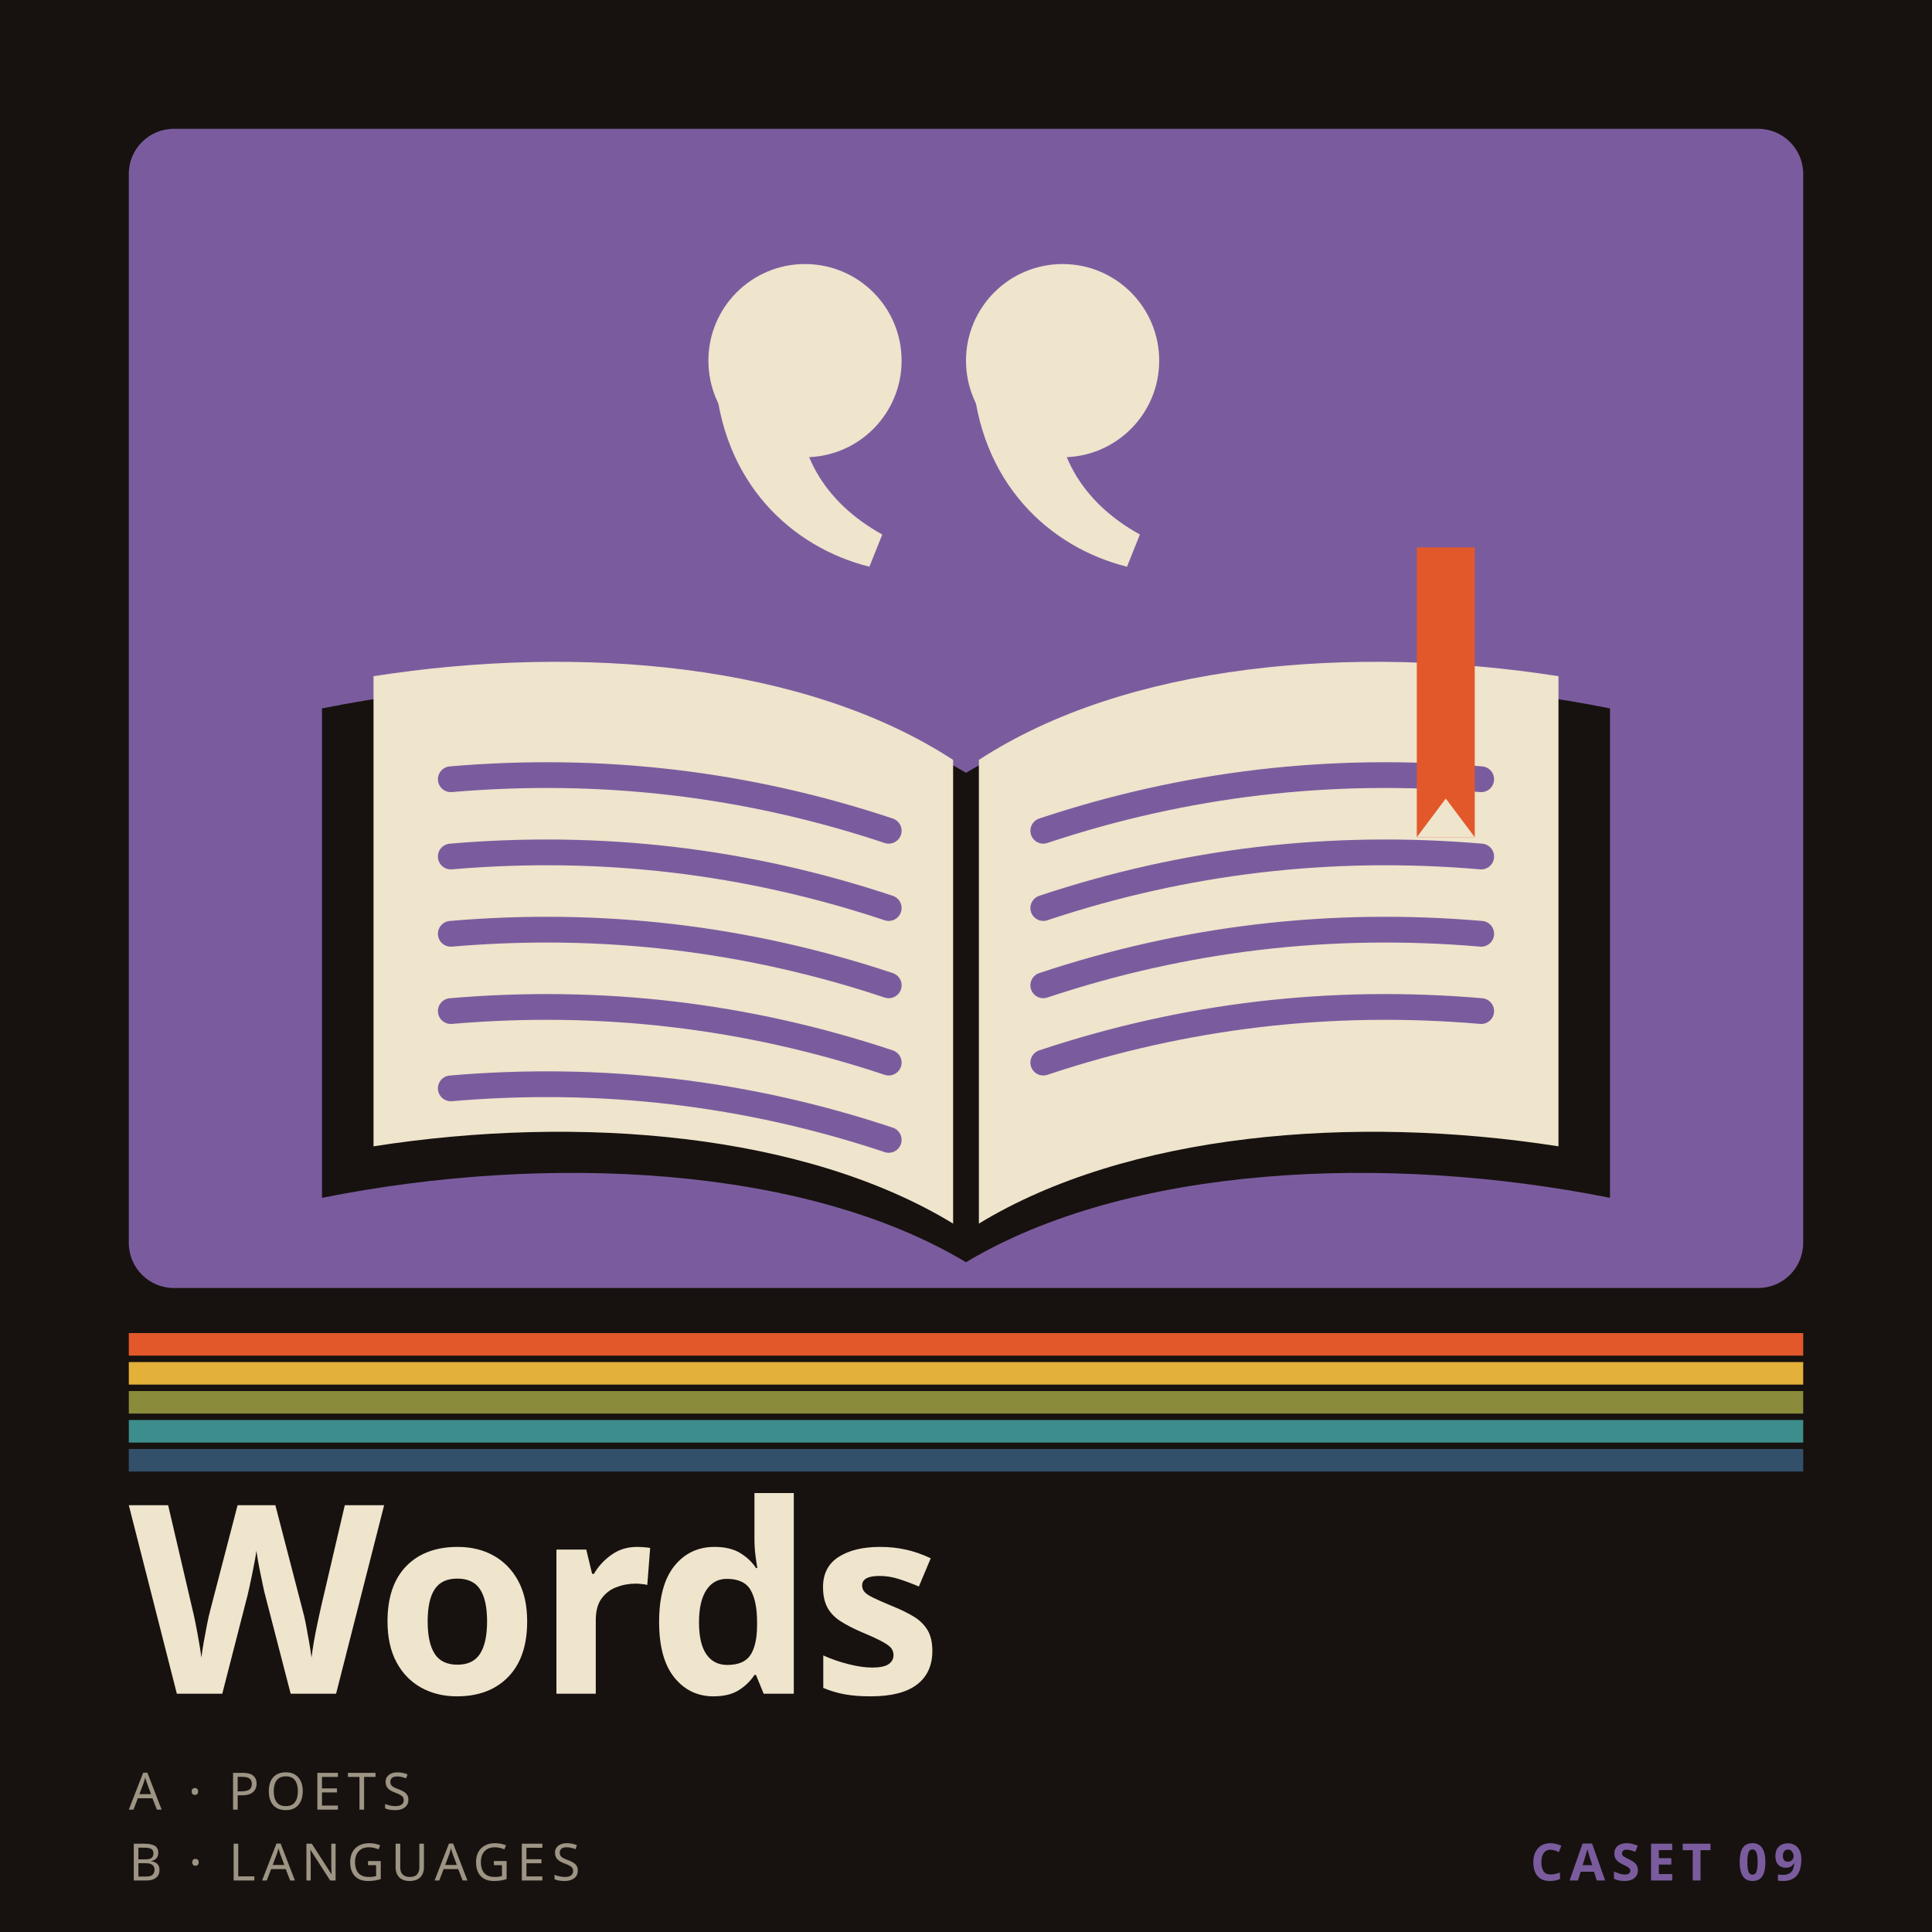
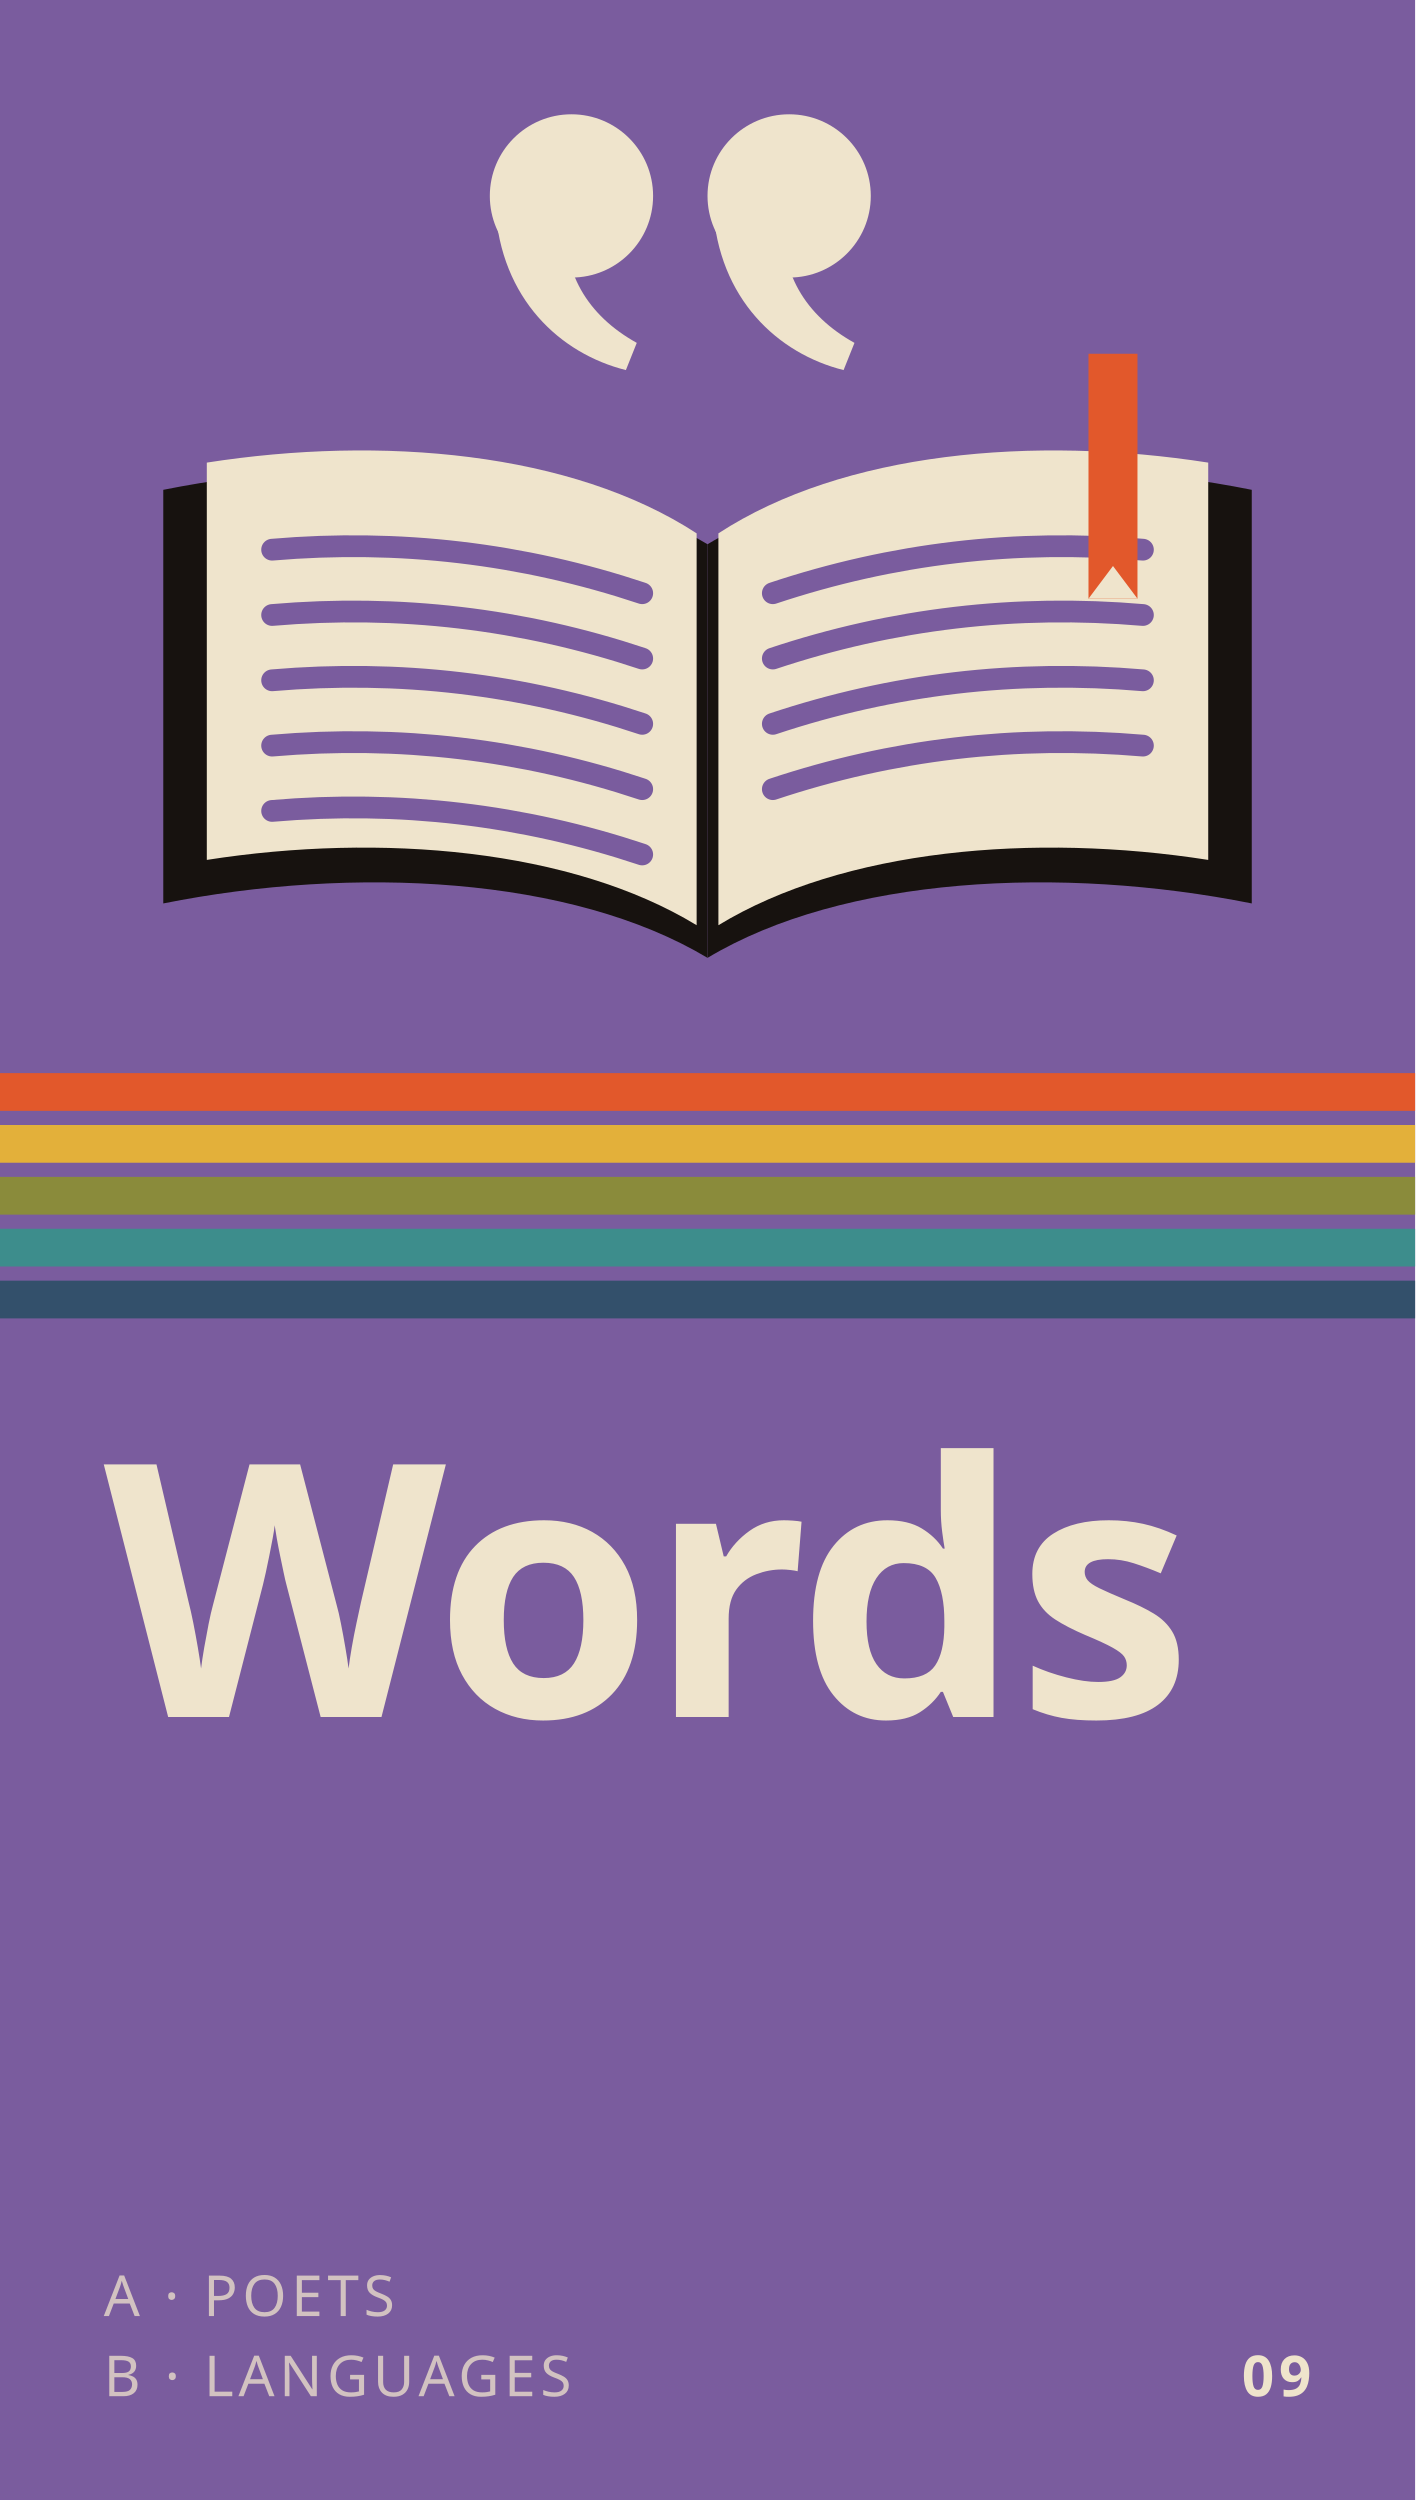
- <svg xmlns="http://www.w3.org/2000/svg" viewBox="0 0 600 600" width="600" height="600">
-   <rect width="600" height="600" fill="#17120f" />
-   <clipPath id="panel">
-     <rect x="40" y="40" width="520" height="360" rx="14" />
+ <svg xmlns="http://www.w3.org/2000/svg" viewBox="0 0 600 1060" width="600" height="1060">
+   <rect width="600" height="1060" fill="#7a5c9e" />
+   <clipPath id="band">
+     <rect width="600" height="415" />
  </clipPath>
-   <rect x="40" y="40" width="520" height="360" rx="14" fill="#7a5c9e" />
-   <g clip-path="url(#panel)">
-     <g fill="#efe4cc">
-       <circle cx="250" cy="112" r="30" />
-       <path d="M222 116C224 150 246 170 270 176L274 166C256 156 246 140 248 118Z" />
+   <g clip-path="url(#band)">
+     <g transform="scale(1.1538) translate(-40 -40)">
+       <g fill="#efe4cc">
+         <circle cx="250" cy="112" r="30" />
+         <path d="M222 116C224 150 246 170 270 176L274 166C256 156 246 140 248 118Z" />
+       </g>
+       <g fill="#efe4cc">
+         <circle cx="330" cy="112" r="30" />
+         <path d="M302 116C304 150 326 170 350 176L354 166C336 156 326 140 328 118Z" />
+       </g>
+       <path d="M300 240C250 210 170 206 100 220V372C170 358 250 362 300 392Z" fill="#17120f" transform="translate(0 0)" />
+       <path d="M300 240C350 210 430 206 500 220V372C430 358 350 362 300 392Z" fill="#17120f" />
+       <path d="M296 236C250 206 180 200 116 210V356C180 346 250 352 296 380Z" fill="#efe4cc" />
+       <path d="M304 236C350 206 420 200 484 210V356C420 346 350 352 304 380Z" fill="#efe4cc" />
+       <path d="M140 242Q210 236 276 258" fill="none" stroke="#7a5c9e" stroke-width="8" stroke-linecap="round" />
+       <path d="M324 258Q390 236 460 242" fill="none" stroke="#7a5c9e" stroke-width="8" stroke-linecap="round" />
+       <path d="M140 266Q210 260 276 282" fill="none" stroke="#7a5c9e" stroke-width="8" stroke-linecap="round" />
+       <path d="M324 282Q390 260 460 266" fill="none" stroke="#7a5c9e" stroke-width="8" stroke-linecap="round" />
+       <path d="M140 290Q210 284 276 306" fill="none" stroke="#7a5c9e" stroke-width="8" stroke-linecap="round" />
+       <path d="M324 306Q390 284 460 290" fill="none" stroke="#7a5c9e" stroke-width="8" stroke-linecap="round" />
+       <path d="M140 314Q210 308 276 330" fill="none" stroke="#7a5c9e" stroke-width="8" stroke-linecap="round" />
+       <path d="M324 330Q390 308 460 314" fill="none" stroke="#7a5c9e" stroke-width="8" stroke-linecap="round" />
+       <path d="M140 338Q210 332 276 354" fill="none" stroke="#7a5c9e" stroke-width="8" stroke-linecap="round" />
+       <rect x="440" y="170" width="18" height="90" fill="#e2582b" />
+       <path d="M440 260L449 248L458 260Z" fill="#efe4cc" />
    </g>
-     <g fill="#efe4cc">
-       <circle cx="330" cy="112" r="30" />
-       <path d="M302 116C304 150 326 170 350 176L354 166C336 156 326 140 328 118Z" />
-     </g>
-     <path d="M300 240C250 210 170 206 100 220V372C170 358 250 362 300 392Z" fill="#17120f" transform="translate(0 0)" />
-     <path d="M300 240C350 210 430 206 500 220V372C430 358 350 362 300 392Z" fill="#17120f" />
-     <path d="M296 236C250 206 180 200 116 210V356C180 346 250 352 296 380Z" fill="#efe4cc" />
-     <path d="M304 236C350 206 420 200 484 210V356C420 346 350 352 304 380Z" fill="#efe4cc" />
-     <path d="M140 242Q210 236 276 258" fill="none" stroke="#7a5c9e" stroke-width="8" stroke-linecap="round" />
-     <path d="M324 258Q390 236 460 242" fill="none" stroke="#7a5c9e" stroke-width="8" stroke-linecap="round" />
-     <path d="M140 266Q210 260 276 282" fill="none" stroke="#7a5c9e" stroke-width="8" stroke-linecap="round" />
-     <path d="M324 282Q390 260 460 266" fill="none" stroke="#7a5c9e" stroke-width="8" stroke-linecap="round" />
-     <path d="M140 290Q210 284 276 306" fill="none" stroke="#7a5c9e" stroke-width="8" stroke-linecap="round" />
-     <path d="M324 306Q390 284 460 290" fill="none" stroke="#7a5c9e" stroke-width="8" stroke-linecap="round" />
-     <path d="M140 314Q210 308 276 330" fill="none" stroke="#7a5c9e" stroke-width="8" stroke-linecap="round" />
-     <path d="M324 330Q390 308 460 314" fill="none" stroke="#7a5c9e" stroke-width="8" stroke-linecap="round" />
-     <path d="M140 338Q210 332 276 354" fill="none" stroke="#7a5c9e" stroke-width="8" stroke-linecap="round" />
-     <rect x="440" y="170" width="18" height="90" fill="#e2582b" />
-     <path d="M440 260L449 248L458 260Z" fill="#efe4cc" />
  </g>
  <g>
-     <rect x="40" y="414" width="520" height="7" fill="#e2582b" />
-     <rect x="40" y="423" width="520" height="7" fill="#e3b03a" />
-     <rect x="40" y="432" width="520" height="7" fill="#8a8b3b" />
-     <rect x="40" y="441" width="520" height="7" fill="#3d8d8c" />
-     <rect x="40" y="450" width="520" height="7" fill="#33506b" />
+     <rect x="0" y="455" width="600" height="16" fill="#e2582b" />
+     <rect x="0" y="477" width="600" height="16" fill="#e3b03a" />
+     <rect x="0" y="499" width="600" height="16" fill="#8a8b3b" />
+     <rect x="0" y="521" width="600" height="16" fill="#3d8d8c" />
+     <rect x="0" y="543" width="600" height="16" fill="#33506b" />
  </g>
-   <text x="40" y="526" font-family="Futura, 'Century Gothic', 'Avenir Next', 'Trebuchet MS', sans-serif" font-weight="700" font-size="82" fill="#efe4cc" letter-spacing="-1">Words</text>
-   <text font-family="Futura, 'Century Gothic', 'Avenir Next', 'Trebuchet MS', sans-serif" font-weight="500" font-size="16" letter-spacing="2" fill="#efe4cc" fill-opacity=".62">
-     <tspan x="40" y="562">A · POETS</tspan>
-     <tspan x="40" y="584">B · LANGUAGES</tspan>
+   <text font-family="Futura, 'Century Gothic', 'Avenir Next', 'Trebuchet MS', sans-serif" font-weight="700" font-size="150" fill="#efe4cc" letter-spacing="-2">
+     <tspan x="44" y="728">Words</tspan>
  </text>
-   <text x="560" y="584" text-anchor="end" font-family="Futura, 'Century Gothic', 'Avenir Next', 'Trebuchet MS', sans-serif" font-weight="700" font-size="16" letter-spacing="2" fill="#7a5c9e">CASET 09</text>
+   <text font-family="Futura, 'Century Gothic', 'Avenir Next', 'Trebuchet MS', sans-serif" font-weight="500" font-size="24" letter-spacing="2" fill="#efe4cc" fill-opacity=".75">
+     <tspan x="44" y="982">A · POETS</tspan>
+     <tspan x="44" y="1016">B · LANGUAGES</tspan>
+   </text>
+   <text x="556" y="1016" text-anchor="end" font-family="Futura, 'Century Gothic', 'Avenir Next', 'Trebuchet MS', sans-serif" font-weight="700" font-size="24" letter-spacing="2" fill="#efe4cc">09</text>
</svg>
